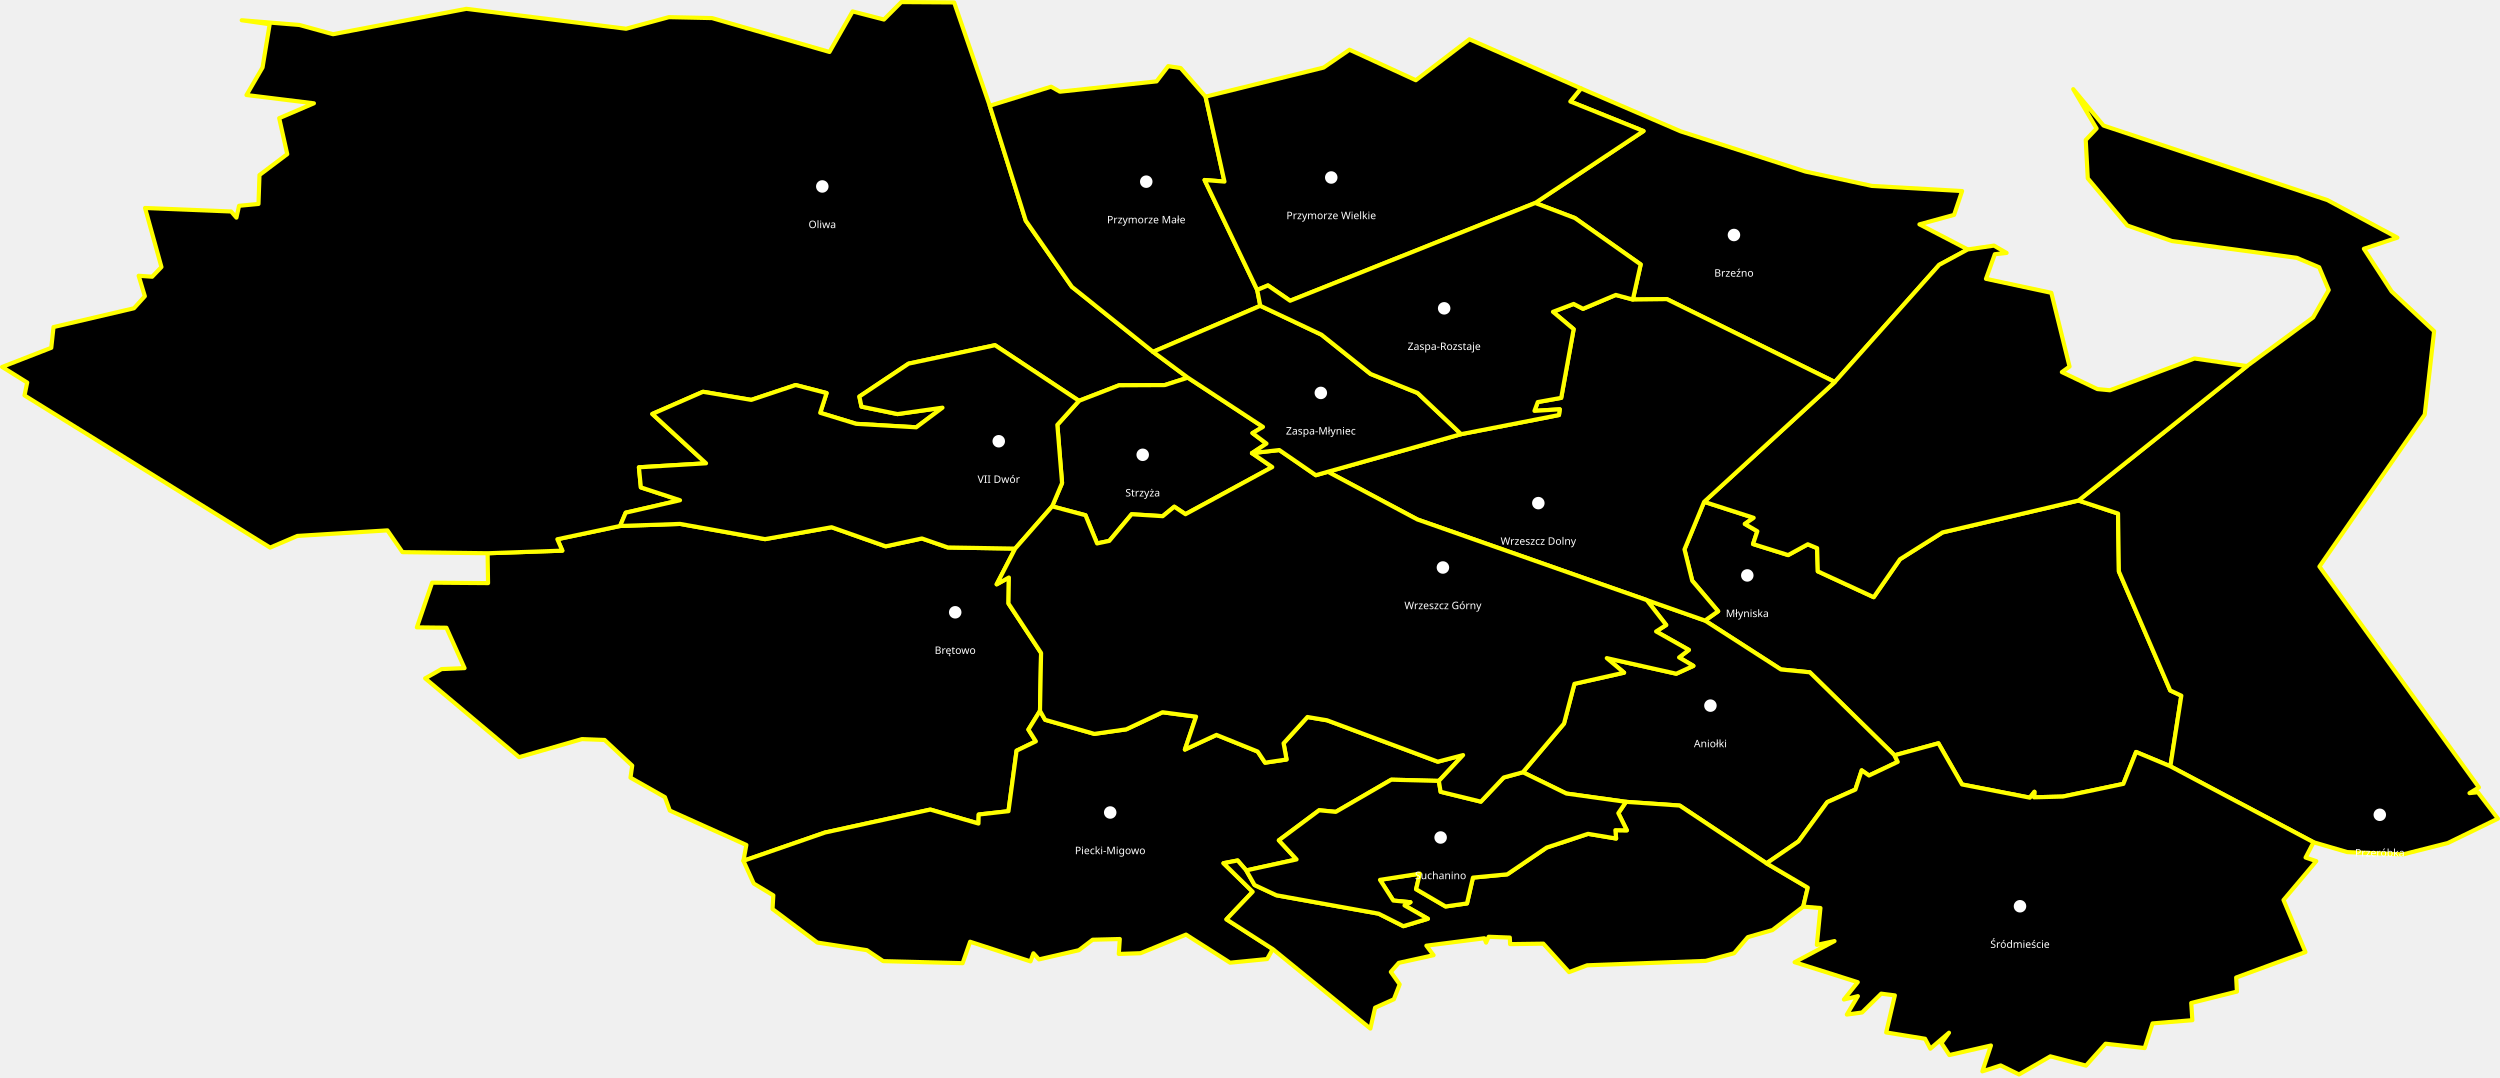
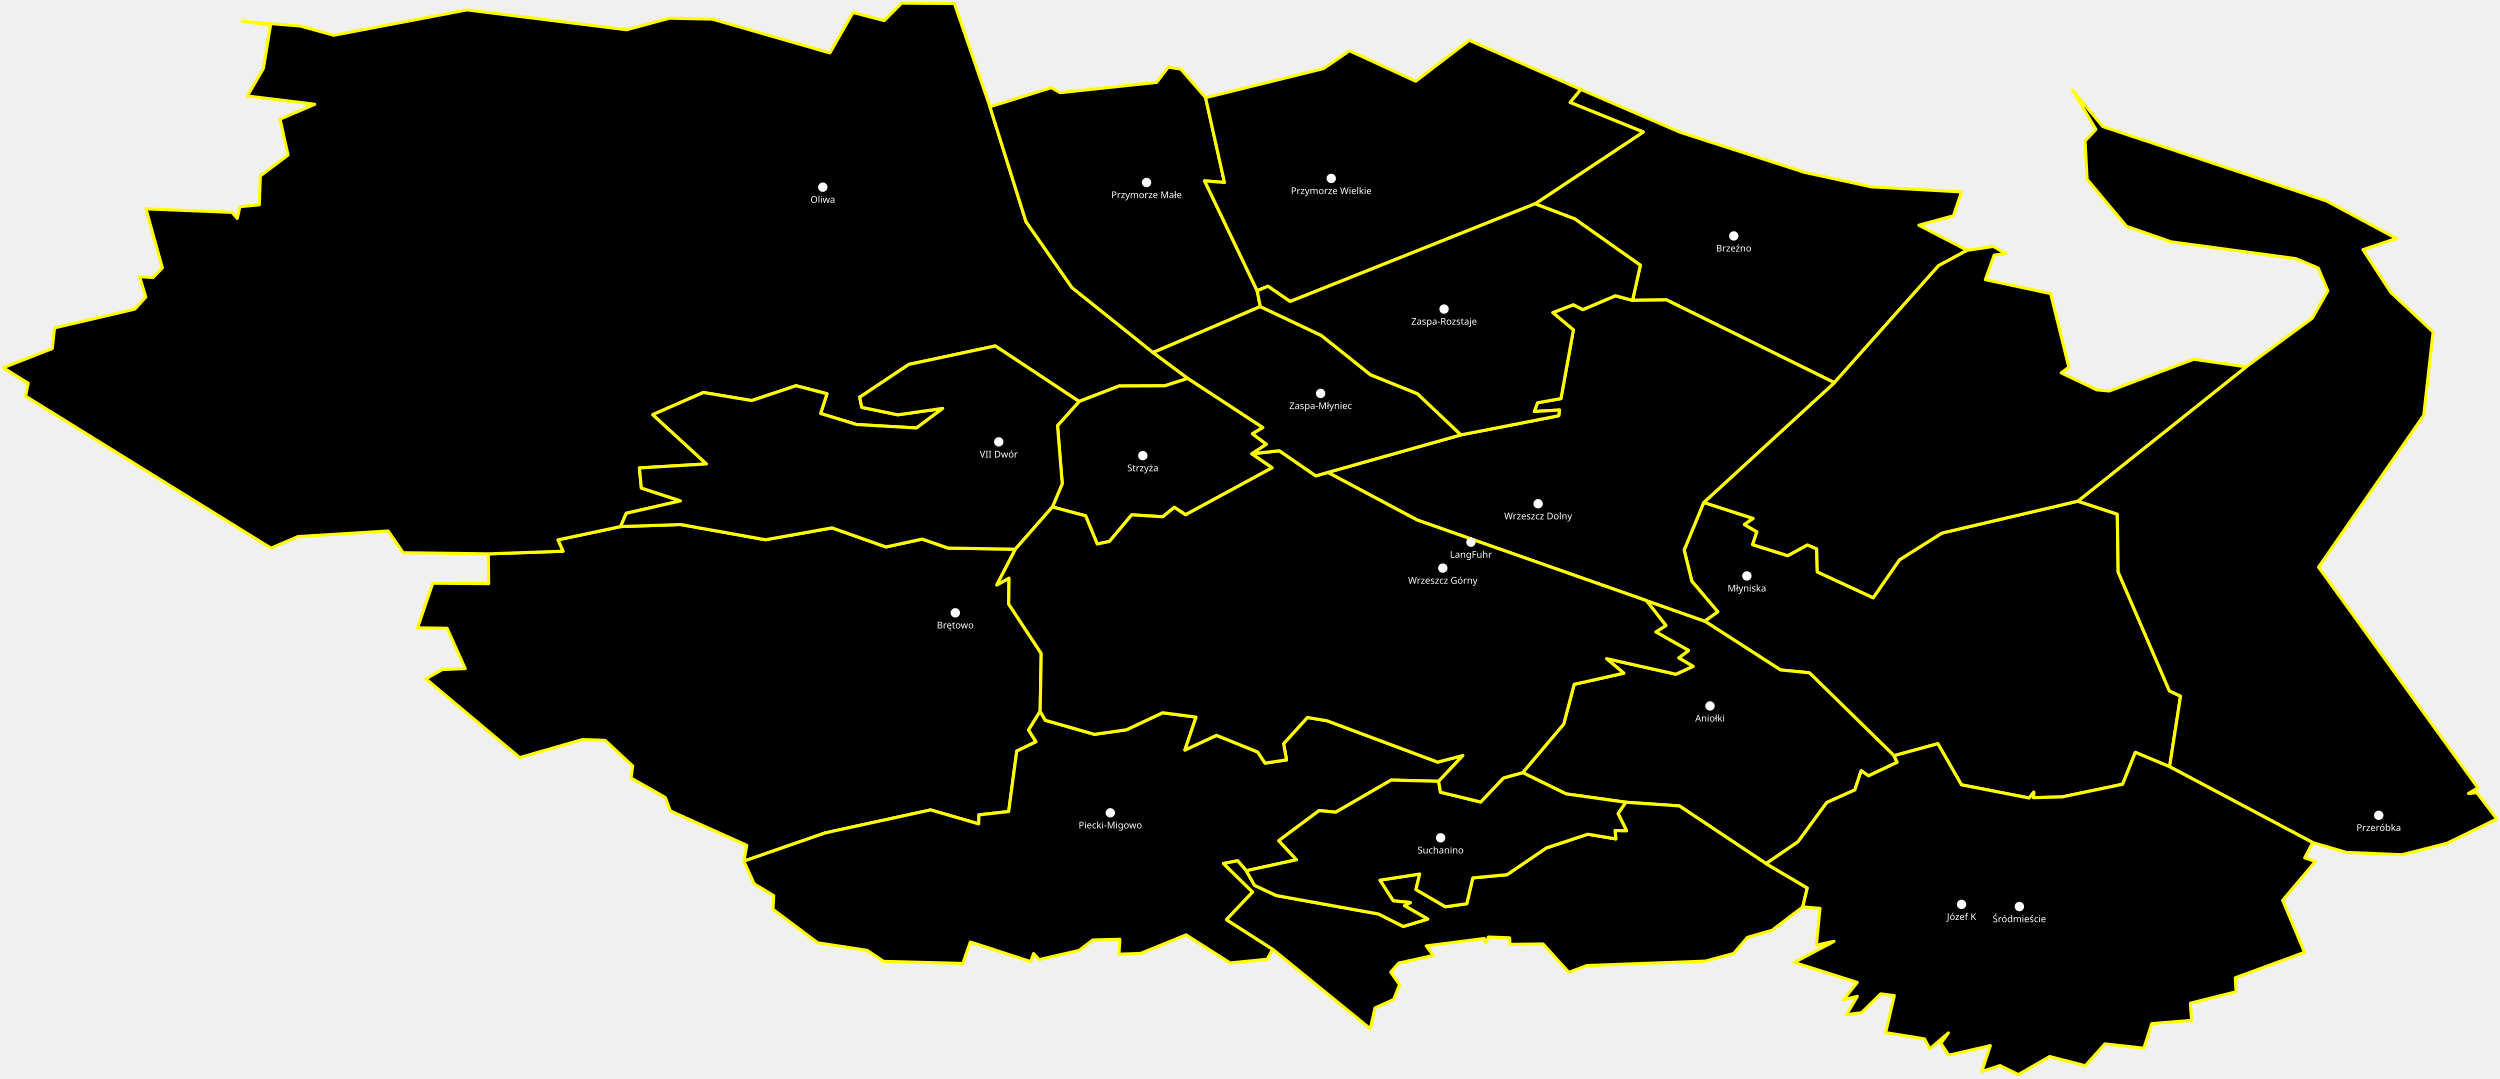
- <svg xmlns="http://www.w3.org/2000/svg" version="1.2" baseProfile="tiny" width="1200" height="517" viewBox="0 0 1200 517" stroke-linecap="round" stroke-linejoin="round">
+ <svg xmlns="http://www.w3.org/2000/svg" version="1.2" baseProfile="tiny" width="800" height="345" viewBox="0 0 800 345" stroke-linecap="round" stroke-linejoin="round">
  <g id="poly">
-     <path d="M 1041.78 367.83 1025.32 360.95 1019.22 376.26 990.15 382.35 976.35 382.71 976.52 380.07 974.34 382.88 941.77 376.54 930.45 356.78 909.39 362.55 868.72 322.71 854.86 321.35 818.39 297.87 824.71 293.4 812.27 278.75 808.55 263.72 817.98 240.87 841.75 248.55 837.53 251.49 843.52 255.01 841.47 261.14 858.31 266.43 867.75 261.26 872.22 263.12 872.55 274.25 899.38 286.64 911.99 268.44 932.41 255.56 997.67 240.25 1016.66 246.5 1017.07 274.3 1041.7 331.41 1047.04 333.92 1041.78 367.83 Z" stroke="yellow" fill="black" stroke-width="2" id="relation/1763725" />
-     <path d="M 1041.78 367.83 1047.04 333.92 1041.7 331.41 1017.07 274.3 1016.66 246.5 997.67 240.25 1078.53 175.72 1110.3 152.36 1117.78 139.22 1113.2 128.3 1102.43 123.76 1042.54 115.7 1021.1 108.25 1002.13 85.61 1001.15 67.21 1006.36 61.68 995.16 42.8 1009.68 60.27 1117.12 96.02 1150.75 114.07 1134.67 119.41 1147.97 139.88 1168.38 158.97 1163.87 199.01 1113.33 271.94 1189.88 377.95 1185.37 380.69 1189.38 380.29 1199 392.95 1174.92 404.66 1153.43 410.1 1126.71 409.01 1110.51 404.28 1041.78 367.83 Z" stroke="yellow" fill="black" stroke-width="2" id="relation/1763762" />
-     <path d="M 909.39 362.55 910.91 365.71 897.13 372.24 893.62 369.78 890.59 378.99 877.1 385.02 863.29 403.87 847.93 414.4 806.25 386.67 780.49 384.89 751.88 380.91 730.97 370.67 750.71 347.32 755.72 328.24 779.56 322.88 771.26 315.9 804.6 323.38 812.82 319.62 805.97 315.57 810.65 311.97 794.93 303.1 799.77 299.99 790.46 288.05 818.39 297.87 854.86 321.35 868.72 322.71 909.39 362.55 Z" stroke="yellow" fill="black" stroke-width="2" id="relation/2642940" />
-     <path d="M 944.52 119.73 930.82 127.12 880.71 183.35 800.08 143.57 783.76 143.78 787.53 126.93 755.96 104.67 736.9 97.43 788.88 62.91 753.76 48.73 758.88 42.43 806.72 63.05 866.59 82.33 898.49 89.24 941.81 91.7 937.96 103.14 921.33 107.69 944.52 119.73 Z" stroke="yellow" fill="black" stroke-width="2" id="relation/2642941" />
-     <path d="M 356.84 413.19 358.25 405.59 321.51 389.07 319.16 382.64 302.63 373.27 303.46 367.5 290.22 355.18 279.34 354.77 249.15 363.44 204.08 325.61 211.94 321.16 222.98 320.69 214.28 301.31 200.1 301.13 207.41 279.68 234.26 279.89 234.05 265.56 269.92 264.31 267.54 258.83 297.64 252.47 326.4 251.47 367.22 258.78 399.18 253.07 425.11 262.24 442.51 258.46 454.96 262.78 487.28 263.33 478.4 280.47 484.26 277.22 484.08 289.7 499.72 313.42 499.2 341.2 493.64 350.2 497.21 355.85 487.96 360.32 484.07 389.37 469.79 390.97 469.66 395.3 446.56 388.6 396.05 399.6 356.84 413.19 Z" stroke="yellow" fill="black" stroke-width="2" id="relation/2642942" />
-     <path d="M 1078.53 175.72 997.67 240.25 932.41 255.56 911.99 268.44 899.38 286.64 872.55 274.25 872.22 263.12 867.75 261.26 858.31 266.43 841.47 261.14 843.52 255.01 837.53 251.49 841.75 248.55 817.98 240.87 880.71 183.35 930.82 127.12 944.52 119.73 957.08 117.89 963.16 121.4 957.52 122.02 953.27 133.84 984.64 140.55 993.38 175.95 989.7 178.61 1006.73 186.75 1012.74 187.33 1053.33 172.08 1078.53 175.72 Z" stroke="yellow" fill="black" stroke-width="2" id="relation/2642947" />
-     <path d="M 234.05 265.56 193.18 265.03 185.97 254.58 142.74 257.25 129.65 262.84 11.76 189.8 13.05 183.61 1 176.13 24.61 166.95 25.69 156.99 64.3 147.97 69.52 142.19 66.56 132.37 73.04 132.82 77.49 128.17 69.63 99.83 110.94 101.51 113.48 104.45 114.75 98.78 124.07 97.89 124.55 84.02 137.87 73.98 134.02 56.72 150.67 49.59 118.32 45.61 126.02 32.39 129.44 11.63 116.03 9.72 143.75 11.99 159.83 16.42 223.86 4.24 300.52 13.79 321.09 8.23 341.78 8.68 398.16 24.94 409.24 5.48 424.28 9.37 432.63 1 457.99 1.17 475.07 50.76 492.37 105.93 514.49 137.66 553.45 168.87 570.17 181.28 559.07 184.84 537.13 184.95 517.91 192.39 477.6 165.7 436.12 174.55 412.5 190.34 413.51 195.18 430.82 198.75 452.38 195.69 439.79 205.11 410.95 203.44 393.7 198.15 396.76 188.67 381.91 184.82 360.62 191.95 337.43 188.06 313.11 198.7 338.89 222.38 306.68 224.31 307.62 233.95 326.4 240.12 300.34 246.09 297.64 252.47 267.54 258.83 269.92 264.31 234.05 265.56 Z" stroke="yellow" fill="black" stroke-width="2" id="relation/2642950" />
-     <path d="M 598.21 417.8 594.06 413.03 587.27 414.34 601.28 428.05 588.7 441.3 610.93 455.55 608.23 460.34 590.44 462.09 569.29 448.61 547.46 457.54 537.02 457.9 537.5 450.73 524.46 451.07 517.85 456.1 498.69 460.51 496.04 457.59 494.65 461.46 465.65 452.04 462.06 462.33 423.94 461.34 416.09 456.08 392.33 452.43 370.82 436.34 371.19 429.77 361.8 424.11 356.84 413.19 396.05 399.6 446.56 388.6 469.66 395.3 469.79 390.97 484.07 389.37 487.96 360.32 497.21 355.85 493.64 350.2 499.2 341.2 501.65 345.5 525.29 352.26 540.59 350.08 558.02 341.88 574.11 343.99 568.75 359.79 583.91 352.75 603.7 360.75 607.24 366.08 617.54 364.55 616.12 356.77 627.56 344.16 636.95 345.73 690.15 365.61 702.28 362.44 690.65 374.85 667.83 374.25 641.18 389.7 633.21 388.93 613.85 403.35 622.34 412.53 598.21 417.8 Z" stroke="yellow" fill="black" stroke-width="2" id="relation/2642954" />
-     <path d="M 578.67 46.39 587.74 87.16 578.2 86.41 603.46 139.17 604.96 146.78 553.45 168.87 514.49 137.66 492.37 105.93 475.07 50.76 504.54 41.62 508.76 44.01 555.15 39.06 560.74 31.75 566.73 32.67 578.67 46.39 Z" stroke="yellow" fill="black" stroke-width="2" id="relation/2642955" />
-     <path d="M 603.46 139.17 578.2 86.41 587.74 87.16 578.67 46.39 635.33 32.43 647.76 23.87 679.6 38.5 705.33 18.85 758.88 42.43 753.76 48.73 788.88 62.91 736.9 97.43 619.26 144.35 608.62 137.01 603.46 139.17 Z" stroke="yellow" fill="black" stroke-width="2" id="relation/2642956" />
-     <path d="M 610.93 455.55 588.7 441.3 601.28 428.05 587.27 414.34 594.06 413.03 598.21 417.8 602.19 424.81 612.66 429.72 661.73 438.56 673.62 444.56 685.37 441.01 674.17 434.6 677 433.07 668.79 432.27 662.4 422.33 681.51 419.36 679.74 426.82 693.87 435.1 704.15 433.64 707.02 421.25 723.49 419.68 742.37 406.84 762.28 400.24 775.73 402.49 775.38 398.48 780.88 398.56 776.8 390.31 780.49 384.89 806.25 386.67 847.93 414.4 867.73 426.08 865.56 435.17 850.78 446.43 838.96 449.82 832.36 457.56 818.74 461.22 761.83 463.35 753.14 466.61 740.79 452.96 724.85 453.19 724.71 450.03 714.55 449.65 713.32 452.45 712.47 450.36 684.66 453.93 688.11 458.5 671.41 462.17 667.61 466.52 671.84 472.51 669.06 479.65 660.04 483.7 657.79 493.71 610.93 455.55 Z" stroke="yellow" fill="black" stroke-width="2" id="relation/2642957" />
-     <path d="M 517.91 192.39 537.13 184.95 559.07 184.84 570.17 181.28 606.22 204.91 601.18 207.88 607.91 212.92 600.95 217.5 610.67 224.2 569.03 246.81 563.66 243.23 558.11 247.77 543.17 246.84 532.46 259.63 526.6 260.85 521.03 247.31 505.04 243.05 509.79 231.87 507.52 203.92 517.91 192.39 Z" stroke="yellow" fill="black" stroke-width="2" id="relation/2642959" />
-     <path d="M 780.49 384.89 776.8 390.31 780.88 398.56 775.38 398.48 775.73 402.49 762.28 400.24 742.37 406.84 723.49 419.68 707.02 421.25 704.15 433.64 693.87 435.1 679.74 426.82 681.51 419.36 662.4 422.33 668.79 432.27 677 433.07 674.17 434.6 685.37 441.01 673.62 444.56 661.73 438.56 612.66 429.72 602.19 424.81 598.21 417.8 622.34 412.53 613.85 403.35 633.21 388.93 641.18 389.7 667.83 374.25 690.65 374.85 691.5 380.07 710.81 384.79 721.78 373.2 730.97 370.67 751.88 380.91 780.49 384.89 Z" stroke="yellow" fill="black" stroke-width="2" id="relation/2642960" />
-     <path d="M 505.04 243.05 487.28 263.33 454.96 262.78 442.51 258.46 425.11 262.24 399.18 253.07 367.22 258.78 326.4 251.47 297.64 252.47 300.34 246.09 326.4 240.12 307.62 233.95 306.68 224.31 338.89 222.38 313.11 198.7 337.43 188.06 360.62 191.95 381.91 184.82 396.76 188.67 393.7 198.15 410.95 203.44 439.79 205.11 452.38 195.69 430.82 198.75 413.51 195.18 412.5 190.34 436.12 174.55 477.6 165.7 517.91 192.39 507.52 203.92 509.79 231.87 505.04 243.05 Z" stroke="yellow" fill="black" stroke-width="2" id="relation/2642962" />
-     <path d="M 637.36 226.45 701.33 208.39 748.31 199.21 748.68 196.47 736.55 197.22 738.12 192.99 749.38 190.97 755.35 158.01 745.43 149.67 755.35 145.89 759.86 148.22 775.57 141.56 783.76 143.78 800.08 143.57 880.71 183.35 817.98 240.87 808.55 263.72 812.27 278.75 824.71 293.4 818.39 297.87 790.46 288.05 680.34 249.35 637.36 226.45 Z" stroke="yellow" fill="black" stroke-width="2" id="relation/2642963" />
-     <path d="M 690.65 374.85 702.28 362.44 690.15 365.61 636.95 345.73 627.56 344.16 616.12 356.77 617.54 364.55 607.24 366.08 603.7 360.75 583.91 352.75 568.75 359.79 574.11 343.99 558.02 341.88 540.59 350.08 525.29 352.26 501.65 345.5 499.2 341.2 499.72 313.42 484.08 289.7 484.26 277.22 478.4 280.47 487.28 263.33 505.04 243.05 521.03 247.31 526.6 260.85 532.46 259.63 543.17 246.84 558.11 247.77 563.66 243.23 569.03 246.81 610.67 224.2 600.95 217.5 614.08 216.02 631.6 228.1 637.36 226.45 680.34 249.35 790.46 288.05 799.77 299.99 794.93 303.1 810.65 311.97 805.97 315.57 812.82 319.62 804.6 323.38 771.26 315.9 779.56 322.88 755.72 328.24 750.71 347.32 730.97 370.67 721.78 373.2 710.81 384.79 691.5 380.07 690.65 374.85 Z" stroke="yellow" fill="black" stroke-width="2" id="relation/2642964" />
-     <path d="M 570.17 181.28 553.45 168.87 604.96 146.78 634.27 160.63 657.88 179.5 680.46 188.64 701.33 208.39 637.36 226.45 631.6 228.1 614.08 216.02 600.95 217.5 607.91 212.92 601.18 207.88 606.22 204.91 570.17 181.28 Z" stroke="yellow" fill="black" stroke-width="2" id="relation/2642967" />
-     <path d="M 783.76 143.78 775.57 141.56 759.86 148.22 755.35 145.89 745.43 149.67 755.35 158.01 749.38 190.97 738.12 192.99 736.55 197.22 748.68 196.47 748.31 199.21 701.33 208.39 680.46 188.64 657.88 179.5 634.27 160.63 604.96 146.78 603.46 139.17 608.62 137.01 619.26 144.35 736.9 97.43 755.96 104.67 787.53 126.93 783.76 143.78 Z" stroke="yellow" fill="black" stroke-width="2" id="relation/2642968" />
-     <path d="M 1110.51 404.28 1106.68 411.62 1111.81 413.35 1096.09 432 1106.61 456.99 1073.36 469.21 1073.72 475.96 1051.79 481.43 1052.33 489.69 1033.22 491.24 1029.43 503.06 1010.68 500.99 1001.28 511.49 984.17 507.05 969.13 515.73 960.32 511.41 951.53 514.25 955.65 501.84 935.69 506.43 931.89 500.68 935.51 495.72 926.56 503.38 924.03 498.6 905.37 495.57 909.53 477.79 902.98 476.96 893.78 486 886.49 486.99 891.78 478.15 885.1 479.76 891.72 471.45 861.42 461.86 880.55 451.72 872.09 453.54 873.81 435.86 865.56 435.17 867.73 426.08 847.93 414.4 863.29 403.87 877.1 385.02 890.59 378.99 893.62 369.78 897.13 372.24 910.91 365.71 909.39 362.55 930.45 356.78 941.77 376.54 974.34 382.88 976.52 380.07 976.35 382.71 990.15 382.35 1019.22 376.26 1025.32 360.95 1041.78 367.83 1110.51 404.28 Z" stroke="yellow" fill="black" stroke-width="2" id="relation/2642969" />
+     <path d="M 694.28 245.35 683.31 240.77 679.25 250.96 659.88 255.02 650.69 255.26 650.8 253.51 649.35 255.38 627.66 251.15 620.12 237.99 606.09 241.83 579 215.3 569.76 214.39 545.47 198.75 549.68 195.77 541.39 186.01 538.92 176 545.2 160.78 561.03 165.9 558.22 167.85 562.21 170.2 560.85 174.28 572.06 177.81 578.35 174.37 581.33 175.6 581.55 183.01 599.42 191.27 607.82 179.14 621.42 170.57 664.89 160.37 677.54 164.53 677.82 183.05 694.22 221.09 697.78 222.76 694.28 245.35 Z" stroke="yellow" fill="black" stroke-width="1" id="relation/1763725" />
+     <path d="M 694.28 245.35 697.78 222.76 694.22 221.09 677.82 183.05 677.54 164.53 664.89 160.37 718.75 117.38 739.92 101.82 744.9 93.07 741.85 85.79 734.67 82.77 694.78 77.4 680.5 72.44 667.87 57.36 667.21 45.1 670.68 41.42 663.22 28.85 672.89 40.48 744.46 64.29 766.86 76.32 756.15 79.88 765.01 93.51 778.6 106.23 775.6 132.9 741.94 181.48 792.93 252.09 789.92 253.91 792.59 253.65 799 262.08 782.96 269.88 768.64 273.51 750.85 272.78 740.06 269.63 694.28 245.35 Z" stroke="yellow" fill="black" stroke-width="1" id="relation/1763762" />
+     <path d="M 606.09 241.83 607.1 243.94 597.92 248.28 595.58 246.65 593.56 252.78 584.58 256.8 575.38 269.36 565.15 276.37 537.39 257.9 520.23 256.72 501.17 254.06 487.24 247.24 500.39 231.69 503.73 218.98 519.6 215.41 514.08 210.76 536.29 215.74 541.76 213.24 537.2 210.54 540.32 208.14 529.85 202.23 533.07 200.16 526.86 192.2 545.47 198.75 569.76 214.39 579 215.3 606.09 241.83 Z" stroke="yellow" fill="black" stroke-width="1" id="relation/2642940" />
+     <path d="M 629.49 80.09 620.36 85.01 586.99 122.46 533.28 95.97 522.41 96.11 524.91 84.88 503.89 70.05 491.19 65.23 525.82 42.24 502.42 32.79 505.83 28.6 537.7 42.34 577.58 55.18 598.82 59.78 627.68 61.42 625.12 69.04 614.04 72.07 629.49 80.09 Z" stroke="yellow" fill="black" stroke-width="1" id="relation/2642941" />
+     <path d="M 238.03 275.57 238.97 270.5 214.49 259.5 212.93 255.22 201.92 248.97 202.47 245.13 193.65 236.92 186.41 236.65 166.3 242.43 136.27 217.22 141.51 214.26 148.87 213.95 143.07 201.04 133.62 200.92 138.49 186.63 156.38 186.77 156.24 177.23 180.13 176.39 178.54 172.75 198.6 168.5 217.75 167.84 244.94 172.71 266.23 168.91 283.5 175.02 295.1 172.5 303.39 175.38 324.92 175.74 319 187.16 322.9 185 322.78 193.3 333.2 209.11 332.85 227.61 329.15 233.6 331.53 237.37 325.37 240.35 322.78 259.7 313.27 260.76 313.18 263.65 297.79 259.18 264.14 266.51 238.03 275.57 Z" stroke="yellow" fill="black" stroke-width="1" id="relation/2642942" />
+     <path d="M 718.75 117.38 664.89 160.37 621.42 170.57 607.82 179.14 599.42 191.27 581.55 183.01 581.33 175.6 578.35 174.37 572.06 177.81 560.85 174.28 562.21 170.2 558.22 167.85 561.03 165.9 545.2 160.78 586.99 122.46 620.36 85.01 629.49 80.09 637.86 78.86 641.91 81.2 638.15 81.61 635.32 89.49 656.21 93.95 662.04 117.53 659.58 119.31 670.93 124.73 674.93 125.12 701.97 114.96 718.75 117.38 Z" stroke="yellow" fill="black" stroke-width="1" id="relation/2642947" />
+     <path d="M 156.24 177.23 129.01 176.87 124.21 169.92 95.42 171.69 86.7 175.41 8.17 126.76 9.03 122.64 1 117.66 16.73 111.54 17.44 104.91 43.17 98.9 46.64 95.05 44.67 88.51 48.98 88.81 51.95 85.71 46.71 66.83 74.23 67.95 75.92 69.91 76.77 66.13 82.98 65.54 83.3 56.3 92.17 49.61 89.61 38.11 100.7 33.37 79.15 30.72 84.28 21.91 86.56 8.08 77.62 6.81 96.09 8.32 106.8 11.27 149.45 3.16 200.52 9.52 214.21 5.82 227.99 6.12 265.56 16.94 272.94 3.99 282.95 6.58 288.51 1 305.4 1.11 316.78 34.15 328.31 70.89 343.04 92.03 368.99 112.82 380.13 121.09 372.74 123.46 358.12 123.53 345.32 128.48 318.47 110.71 290.84 116.61 275.1 127.12 275.78 130.35 287.31 132.73 301.67 130.68 293.28 136.96 274.07 135.85 262.58 132.32 264.62 126.01 254.73 123.44 240.55 128.19 225.1 125.6 208.9 132.69 226.07 148.46 204.62 149.75 205.24 156.17 217.75 160.28 200.4 164.26 198.6 168.5 178.54 172.75 180.13 176.39 156.24 177.23 Z" stroke="yellow" fill="black" stroke-width="1" id="relation/2642950" />
+     <path d="M 398.81 278.64 396.05 275.45 391.52 276.33 400.85 285.46 392.47 294.29 407.28 303.78 405.48 306.97 393.63 308.14 379.54 299.16 365 305.1 358.05 305.35 358.37 300.57 349.68 300.8 345.28 304.15 332.52 307.08 330.75 305.14 329.82 307.71 310.51 301.44 308.12 308.3 282.73 307.64 277.5 304.13 261.67 301.7 247.34 290.98 247.59 286.61 241.33 282.84 238.03 275.57 264.14 266.51 297.79 259.18 313.18 263.65 313.27 260.76 322.78 259.7 325.37 240.35 331.53 237.37 329.15 233.6 332.85 227.61 334.49 230.48 350.23 234.98 360.43 233.53 372.04 228.07 382.75 229.47 379.18 240 389.28 235.3 402.46 240.63 404.82 244.19 411.68 243.16 410.74 237.98 418.36 229.58 424.61 230.63 460.05 243.87 468.13 241.76 460.38 250.02 445.18 249.63 427.43 259.91 422.12 259.4 409.22 269.01 414.88 275.13 398.81 278.64 Z" stroke="yellow" fill="black" stroke-width="1" id="relation/2642954" />
+     <path d="M 385.79 31.24 391.84 58.39 385.48 57.89 402.3 93.04 403.3 98.11 368.99 112.82 343.04 92.03 328.31 70.89 316.78 34.15 336.42 28.05 339.23 29.65 370.13 26.35 373.85 21.48 377.84 22.1 385.79 31.24 Z" stroke="yellow" fill="black" stroke-width="1" id="relation/2642955" />
+     <path d="M 402.3 93.04 385.48 57.89 391.84 58.39 385.79 31.24 423.53 21.94 431.81 16.23 453.02 25.98 470.16 12.89 505.83 28.6 502.42 32.79 525.82 42.24 491.19 65.23 412.83 96.49 405.74 91.6 402.3 93.04 Z" stroke="yellow" fill="black" stroke-width="1" id="relation/2642956" />
+     <path d="M 407.28 303.78 392.47 294.29 400.85 285.46 391.52 276.33 396.05 275.45 398.81 278.64 401.46 283.31 408.43 286.57 441.12 292.47 449.04 296.46 456.87 294.1 449.41 289.83 451.29 288.81 445.82 288.27 441.56 281.65 454.3 279.68 453.11 284.65 462.53 290.16 469.37 289.19 471.29 280.93 482.26 279.89 494.83 271.33 508.1 266.94 517.05 268.44 516.82 265.77 520.49 265.82 517.77 260.33 520.23 256.72 537.39 257.9 565.15 276.37 578.34 284.15 576.89 290.21 567.04 297.7 559.17 299.96 554.78 305.12 545.71 307.56 507.79 308.98 502 311.15 493.78 302.06 483.17 302.21 483.07 300.1 476.31 299.85 475.48 301.71 474.92 300.33 456.4 302.7 458.69 305.75 447.57 308.19 445.04 311.09 447.85 315.08 446 319.83 439.99 322.53 438.5 329.2 407.28 303.78 Z" stroke="yellow" fill="black" stroke-width="1" id="relation/2642957" />
+     <path d="M 345.32 128.48 358.12 123.53 372.74 123.46 380.13 121.09 404.14 136.82 400.79 138.81 405.27 142.16 400.63 145.21 407.11 149.68 379.37 164.74 375.79 162.35 372.1 165.37 362.15 164.76 355.01 173.27 351.11 174.09 347.39 165.07 336.75 162.24 339.91 154.78 338.4 136.17 345.32 128.48 Z" stroke="yellow" fill="black" stroke-width="1" id="relation/2642959" />
+     <path d="M 520.23 256.72 517.77 260.33 520.49 265.82 516.82 265.77 517.05 268.44 508.1 266.94 494.83 271.33 482.26 279.89 471.29 280.93 469.37 289.19 462.53 290.16 453.11 284.65 454.3 279.68 441.56 281.65 445.82 288.27 451.29 288.81 449.41 289.83 456.87 294.1 449.04 296.46 441.12 292.47 408.43 286.57 401.46 283.31 398.81 278.64 414.88 275.13 409.22 269.01 422.12 259.4 427.43 259.91 445.18 249.63 460.38 250.02 460.95 253.5 473.81 256.64 481.12 248.93 487.24 247.24 501.17 254.06 520.23 256.72 Z" stroke="yellow" fill="black" stroke-width="1" id="relation/2642960" />
+     <path d="M 336.75 162.24 324.92 175.74 303.39 175.38 295.1 172.5 283.5 175.02 266.23 168.91 244.94 172.71 217.75 167.84 198.6 168.5 200.4 164.26 217.75 160.28 205.24 156.17 204.62 149.75 226.07 148.46 208.9 132.69 225.1 125.6 240.55 128.19 254.73 123.44 264.62 126.01 262.58 132.32 274.07 135.85 293.28 136.96 301.67 130.68 287.31 132.73 275.78 130.35 275.1 127.12 290.84 116.61 318.47 110.71 345.32 128.48 338.4 136.17 339.91 154.78 336.75 162.24 Z" stroke="yellow" fill="black" stroke-width="1" id="relation/2642962" />
+     <path d="M 424.88 151.17 467.5 139.15 498.79 133.03 499.04 131.21 490.96 131.7 492 128.89 499.5 127.54 503.48 105.59 496.87 100.03 503.48 97.51 506.49 99.07 516.95 94.63 522.41 96.11 533.28 95.97 586.99 122.46 545.2 160.78 538.92 176 541.39 186.01 549.68 195.77 545.47 198.75 526.86 192.2 453.52 166.43 424.88 151.17 Z" stroke="yellow" fill="black" stroke-width="1" id="relation/2642963" />
+     <path d="M 460.38 250.02 468.13 241.76 460.05 243.87 424.61 230.63 418.36 229.58 410.74 237.98 411.68 243.16 404.82 244.19 402.46 240.63 389.28 235.3 379.18 240 382.75 229.47 372.04 228.07 360.43 233.53 350.23 234.98 334.49 230.48 332.85 227.61 333.2 209.11 322.78 193.3 322.9 185 319 187.16 324.92 175.74 336.75 162.24 347.39 165.07 351.11 174.09 355.01 173.27 362.15 164.76 372.1 165.37 375.79 162.35 379.37 164.74 407.11 149.68 400.63 145.21 409.38 144.23 421.05 152.27 424.88 151.17 453.52 166.43 526.86 192.2 533.07 200.16 529.85 202.23 540.32 208.14 537.2 210.54 541.76 213.24 536.29 215.74 514.08 210.76 519.6 215.41 503.73 218.98 500.39 231.69 487.24 247.24 481.12 248.93 473.81 256.64 460.95 253.5 460.38 250.02 Z" stroke="yellow" fill="black" stroke-width="1" id="relation/2642964" />
+     <path d="M 380.13 121.09 368.99 112.82 403.3 98.11 422.83 107.33 438.55 119.9 453.6 125.99 467.5 139.15 424.88 151.17 421.05 152.27 409.38 144.23 400.63 145.21 405.27 142.16 400.79 138.81 404.14 136.82 380.13 121.09 Z" stroke="yellow" fill="black" stroke-width="1" id="relation/2642967" />
+     <path d="M 522.41 96.11 516.95 94.63 506.49 99.07 503.48 97.51 496.87 100.03 503.48 105.59 499.5 127.54 492 128.89 490.96 131.7 499.04 131.21 498.79 133.03 467.5 139.15 453.6 125.99 438.55 119.9 422.83 107.33 403.3 98.11 402.3 93.04 405.74 91.6 412.83 96.49 491.19 65.23 503.89 70.05 524.91 84.88 522.41 96.11 Z" stroke="yellow" fill="black" stroke-width="1" id="relation/2642968" />
+     <path d="M 740.06 269.63 737.51 274.52 740.92 275.67 730.45 288.09 737.46 304.74 715.31 312.88 715.55 317.37 700.94 321.02 701.3 326.52 688.57 327.56 686.05 335.43 673.56 334.05 667.3 341.04 655.9 338.09 645.88 343.87 640.01 340.99 634.16 342.88 636.9 334.61 623.6 337.67 621.07 333.84 623.49 330.54 617.52 335.64 615.84 332.45 603.41 330.44 606.18 318.6 601.82 318.04 595.69 324.06 590.83 324.72 594.36 318.83 589.91 319.91 594.32 314.37 574.13 307.98 586.88 301.23 581.24 302.44 582.39 290.67 576.89 290.21 578.34 284.15 565.15 276.37 575.38 269.36 584.58 256.8 593.56 252.78 595.58 246.65 597.92 248.28 607.1 243.94 606.09 241.83 620.12 237.99 627.66 251.15 649.35 255.38 650.8 253.51 650.69 255.26 659.88 255.02 679.25 250.96 683.31 240.77 694.28 245.35 740.06 269.63 Z" stroke="yellow" fill="black" stroke-width="1" id="relation/2642969" />
  </g>
-   <g id="points" font-family="sans-serif" font-size="5" text-anchor="middle">
-     <g transform="translate(458.5 293.9)" id="node/2905306265">
-       <circle cx="0" cy="0" r="3" fill="white" />
-       <text y="20" x="0" fill="white">Brętowo</text>
+   <g id="points" font-family="sans-serif" font-size="12" text-anchor="middle">
+     <g transform="translate(305.7 196.1)" id="node/2905306265">
+       <circle cx="0" cy="0" r="1.5" fill="white" />
+       <text y="5" x="0" font-size="3" fill="white">Brętowo</text>
    </g>
-     <g transform="translate(1142.3 391.1)" id="node/2905317097">
-       <circle cx="0" cy="0" r="3" fill="white" />
-       <text y="20" x="0" fill="white">Przeróbka</text>
+     <g transform="translate(761.2 260.9)" id="node/2905317097">
+       <circle cx="0" cy="0" r="1.5" fill="white" />
+       <text y="5" x="0" font-size="3" fill="white">Przeróbka</text>
    </g>
-     <g transform="translate(821 338.7)" id="node/2905330775">
-       <circle cx="0" cy="0" r="3" fill="white" />
-       <text y="20" x="0" fill="white">Aniołki</text>
+     <g transform="translate(547.2 225.9)" id="node/2905330775">
+       <circle cx="0" cy="0" r="1.5" fill="white" />
+       <text y="5" x="0" font-size="3" fill="white">Aniołki</text>
    </g>
-     <g transform="translate(832.3 112.8)" id="node/2905330776">
-       <circle cx="0" cy="0" r="3" fill="white" />
-       <text y="20" x="0" fill="white">Brzeźno</text>
+     <g transform="translate(554.8 75.5)" id="node/2905330776">
+       <circle cx="0" cy="0" r="1.5" fill="white" />
+       <text y="5" x="0" font-size="3" fill="white">Brzeźno</text>
    </g>
-     <g transform="translate(838.7 276.2)" id="node/2905330779">
-       <circle cx="0" cy="0" r="3" fill="white" />
-       <text y="20" x="0" fill="white">Młyniska</text>
+     <g transform="translate(559 184.3)" id="node/2905330779">
+       <circle cx="0" cy="0" r="1.5" fill="white" />
+       <text y="5" x="0" font-size="3" fill="white">Młyniska</text>
    </g>
-     <g transform="translate(548.5 218.3)" id="node/2905330782">
-       <circle cx="0" cy="0" r="3" fill="white" />
-       <text y="20" x="0" fill="white">Strzyża</text>
+     <g transform="translate(365.7 145.8)" id="node/2905330782">
+       <circle cx="0" cy="0" r="1.5" fill="white" />
+       <text y="5" x="0" font-size="3" fill="white">Strzyża</text>
    </g>
-     <g transform="translate(692.6 272.4)" id="node/2905330784">
-       <circle cx="0" cy="0" r="3" fill="white" />
-       <text y="20" x="0" fill="white">Wrzeszcz Górny</text>
+     <g transform="translate(461.7 181.8)" id="node/2905330784">
+       <circle cx="0" cy="0" r="1.5" fill="white" />
+       <text y="5" x="0" font-size="3" fill="white">Wrzeszcz Górny</text>
    </g>
-     <g transform="translate(691.5 402)" id="node/2905343304">
-       <circle cx="0" cy="0" r="3" fill="white" />
-       <text y="20" x="0" fill="white">Suchanino</text>
+     <g transform="translate(461 268.1)" id="node/2905343304">
+       <circle cx="0" cy="0" r="1.5" fill="white" />
+       <text y="5" x="0" font-size="3" fill="white">Suchanino</text>
    </g>
-     <g transform="translate(394.7 89.5)" id="node/2906217575">
-       <circle cx="0" cy="0" r="3" fill="white" />
-       <text y="20" x="0" fill="white">Oliwa</text>
+     <g transform="translate(263.3 59.9)" id="node/2906217575">
+       <circle cx="0" cy="0" r="1.5" fill="white" />
+       <text y="5" x="0" font-size="3" fill="white">Oliwa</text>
    </g>
-     <g transform="translate(550.2 87.2)" id="node/2906217576">
-       <circle cx="0" cy="0" r="3" fill="white" />
-       <text y="20" x="0" fill="white">Przymorze Małe</text>
+     <g transform="translate(366.9 58.4)" id="node/2906217576">
+       <circle cx="0" cy="0" r="1.5" fill="white" />
+       <text y="5" x="0" font-size="3" fill="white">Przymorze Małe</text>
    </g>
-     <g transform="translate(479.4 211.8)" id="node/2908238053">
-       <circle cx="0" cy="0" r="3" fill="white" />
-       <text y="20" x="0" fill="white">VII Dwór</text>
+     <g transform="translate(319.6 141.4)" id="node/2908238053">
+       <circle cx="0" cy="0" r="1.5" fill="white" />
+       <text y="5" x="0" font-size="3" fill="white">VII Dwór</text>
    </g>
-     <g transform="translate(634 188.6)" id="node/2911352904">
-       <circle cx="0" cy="0" r="3" fill="white" />
-       <text y="20" x="0" fill="white">Zaspa-Młyniec</text>
+     <g transform="translate(422.6 125.9)" id="node/2911352904">
+       <circle cx="0" cy="0" r="1.5" fill="white" />
+       <text y="5" x="0" font-size="3" fill="white">Zaspa-Młyniec</text>
    </g>
-     <g transform="translate(969.6 435)" id="node/3009670215">
-       <circle cx="0" cy="0" r="3" fill="white" />
-       <text y="20" x="0" fill="white">Śródmieście</text>
+     <g transform="translate(646.2 290.1)" id="node/3009670215">
+       <circle cx="0" cy="0" r="1.5" fill="white" />
+       <text y="5" x="0" font-size="3" fill="white">Śródmieście</text>
    </g>
-     <g transform="translate(532.9 390)" id="node/4569227409">
-       <circle cx="0" cy="0" r="3" fill="white" />
-       <text y="20" x="0" fill="white">Piecki-Migowo</text>
+     <g transform="translate(355.3 260.1)" id="node/4569227409">
+       <circle cx="0" cy="0" r="1.5" fill="white" />
+       <text y="5" x="0" font-size="3" fill="white">Piecki-Migowo</text>
    </g>
-     <g transform="translate(639 85.2)" id="node/4569252042">
-       <circle cx="0" cy="0" r="3" fill="white" />
-       <text y="20" x="0" fill="white">Przymorze Wielkie</text>
+     <g transform="translate(426 57.1)" id="node/4569252042">
+       <circle cx="0" cy="0" r="1.5" fill="white" />
+       <text y="5" x="0" font-size="3" fill="white">Przymorze Wielkie</text>
    </g>
-     <g transform="translate(738.4 241.5)" id="node/4569274473">
-       <circle cx="0" cy="0" r="3" fill="white" />
-       <text y="20" x="0" fill="white">Wrzeszcz Dolny</text>
+     <g transform="translate(492.2 161.2)" id="node/4569274473">
+       <circle cx="0" cy="0" r="1.5" fill="white" />
+       <text y="5" x="0" font-size="3" fill="white">Wrzeszcz Dolny</text>
    </g>
-     <g transform="translate(693.2 148)" id="node/4569270544">
-       <circle cx="0" cy="0" r="3" fill="white" />
-       <text y="20" x="0" fill="white">Zaspa-Rozstaje</text>
+     <g transform="translate(462.1 98.9)" id="node/4569270544">
+       <circle cx="0" cy="0" r="1.5" fill="white" />
+       <text y="5" x="0" font-size="3" fill="white">Zaspa-Rozstaje</text>
+     </g>
+     <g transform="translate(470.7 173.5)" id="lang">
+       <circle cx="0" cy="0" r="1.5" fill="white" />
+       <text y="5" x="0" font-size="3" fill="white">LangFuhr</text>
+     </g>
+     <g transform="translate(627.7 289.4)" id="jozefk">
+       <circle cx="0" cy="0" r="1.5" fill="white" />
+       <text y="5" x="0" font-size="3" fill="white">Józef K</text>
    </g>
  </g>
</svg>
